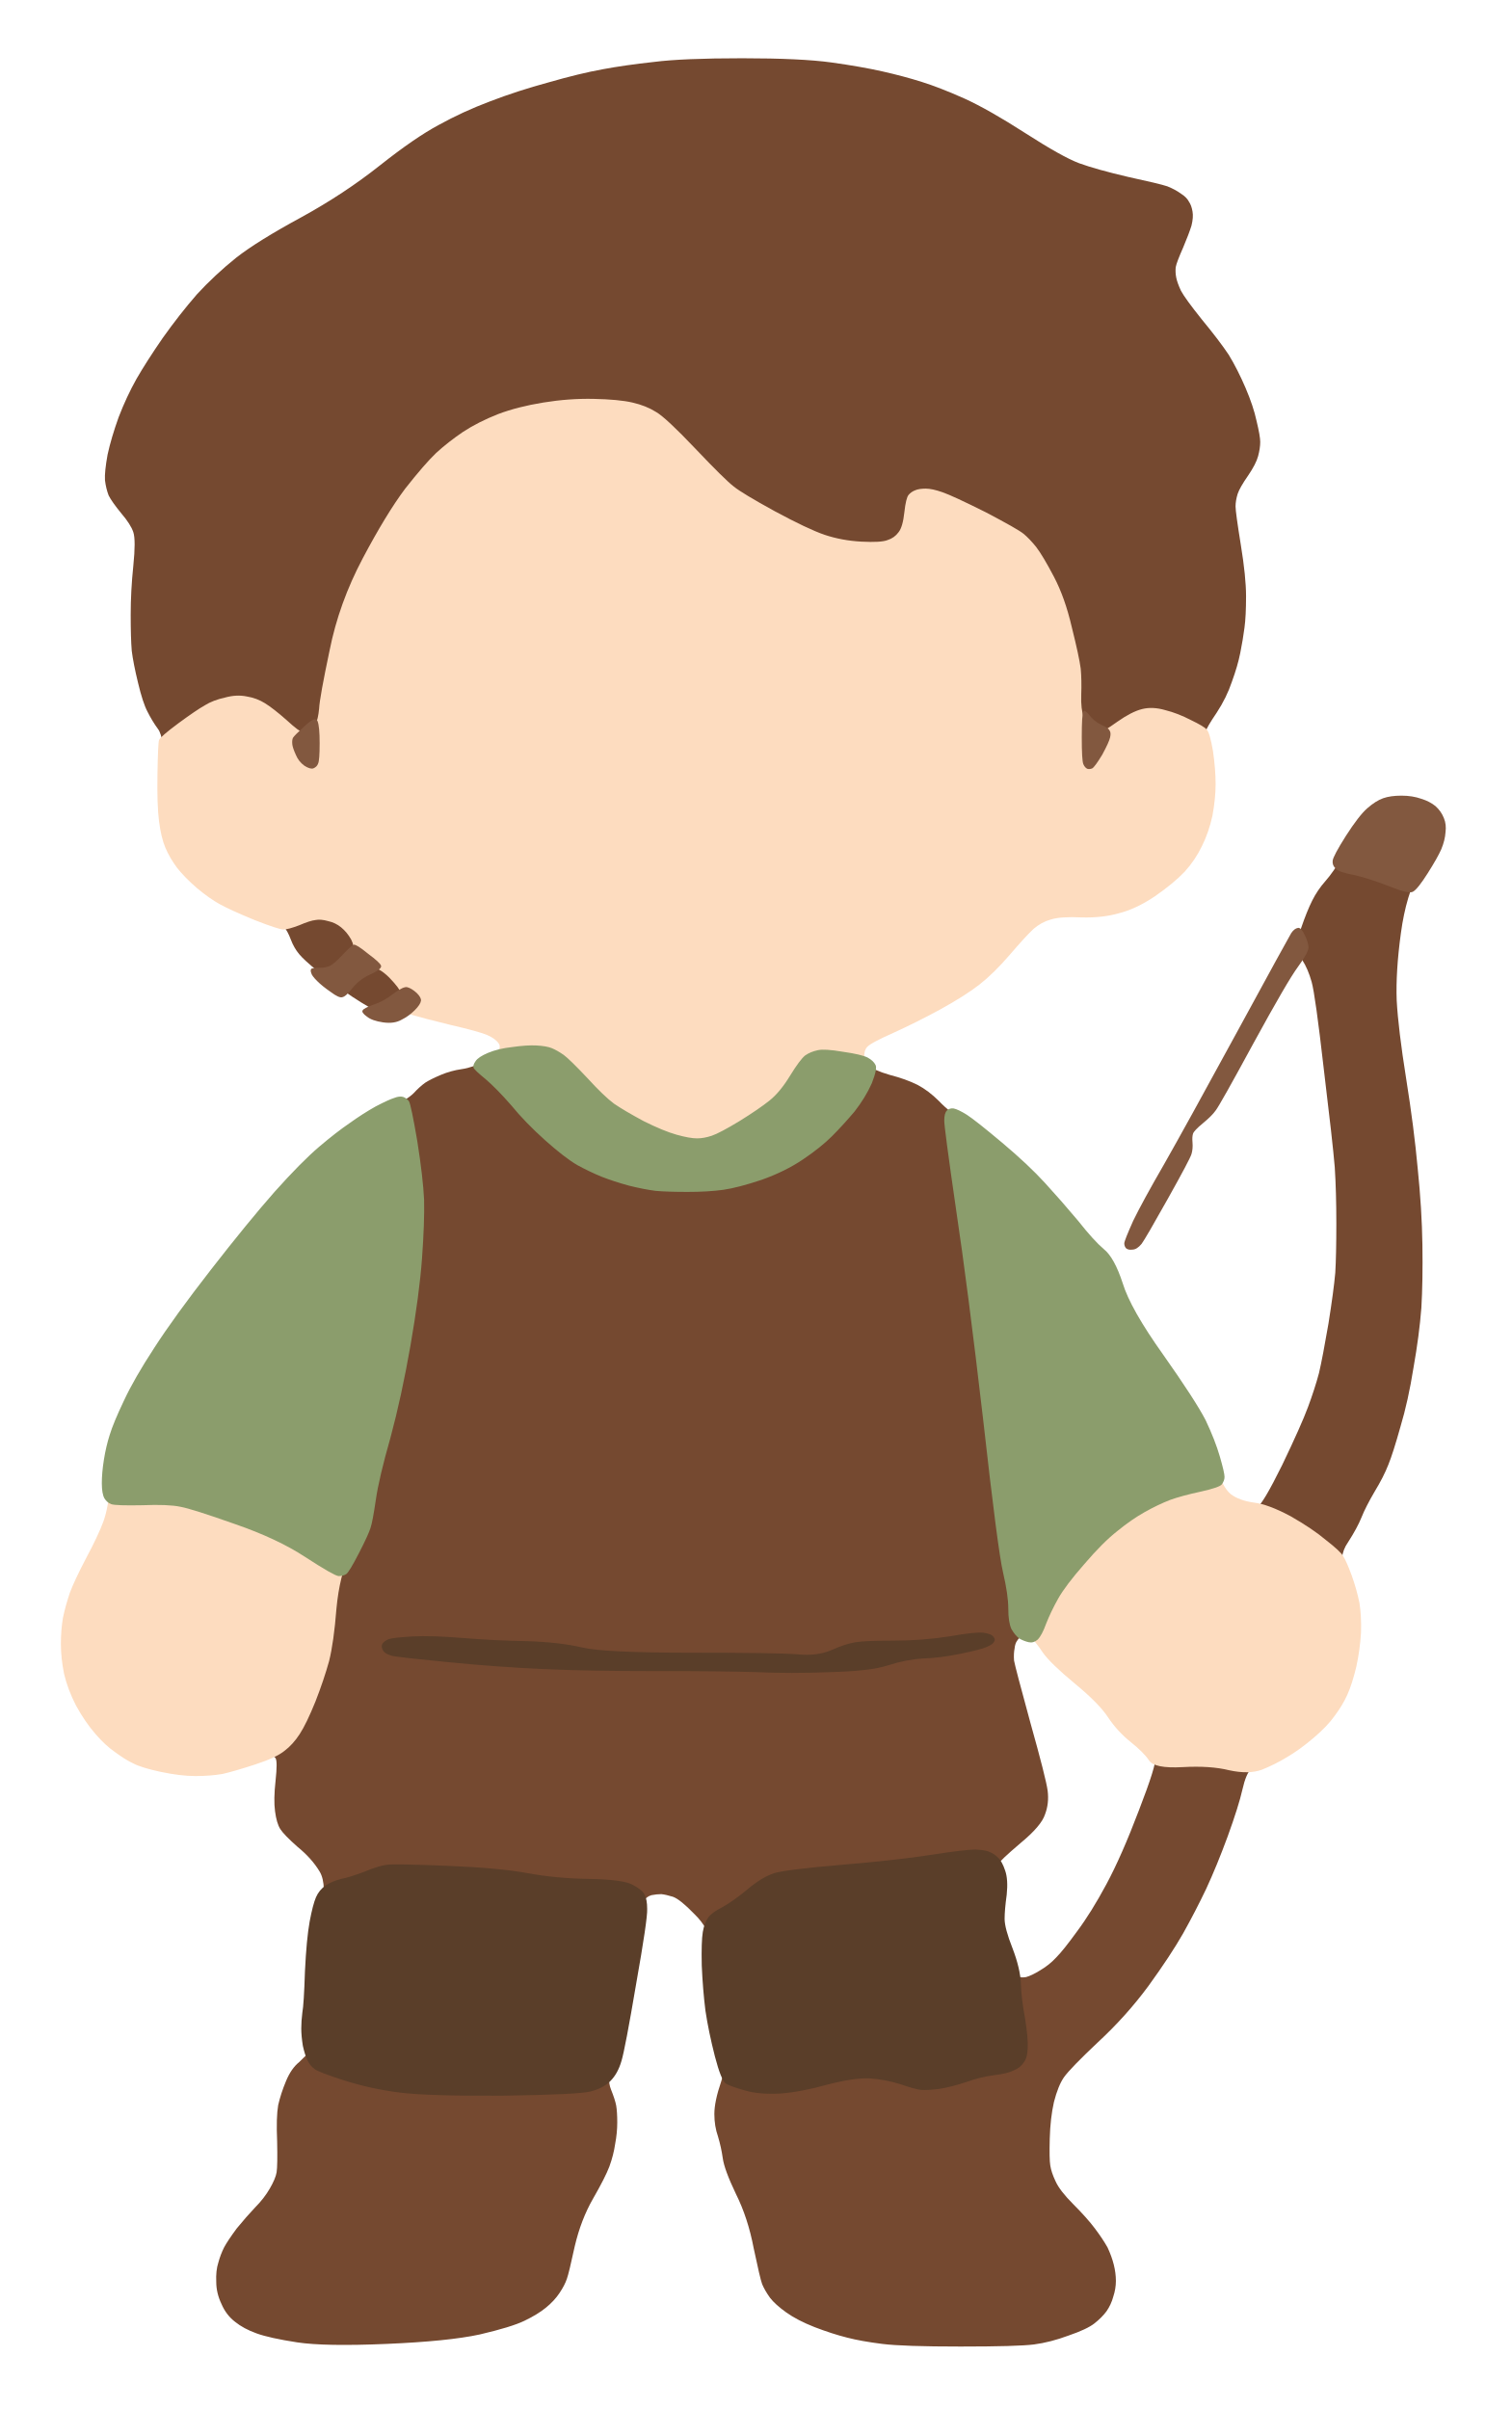
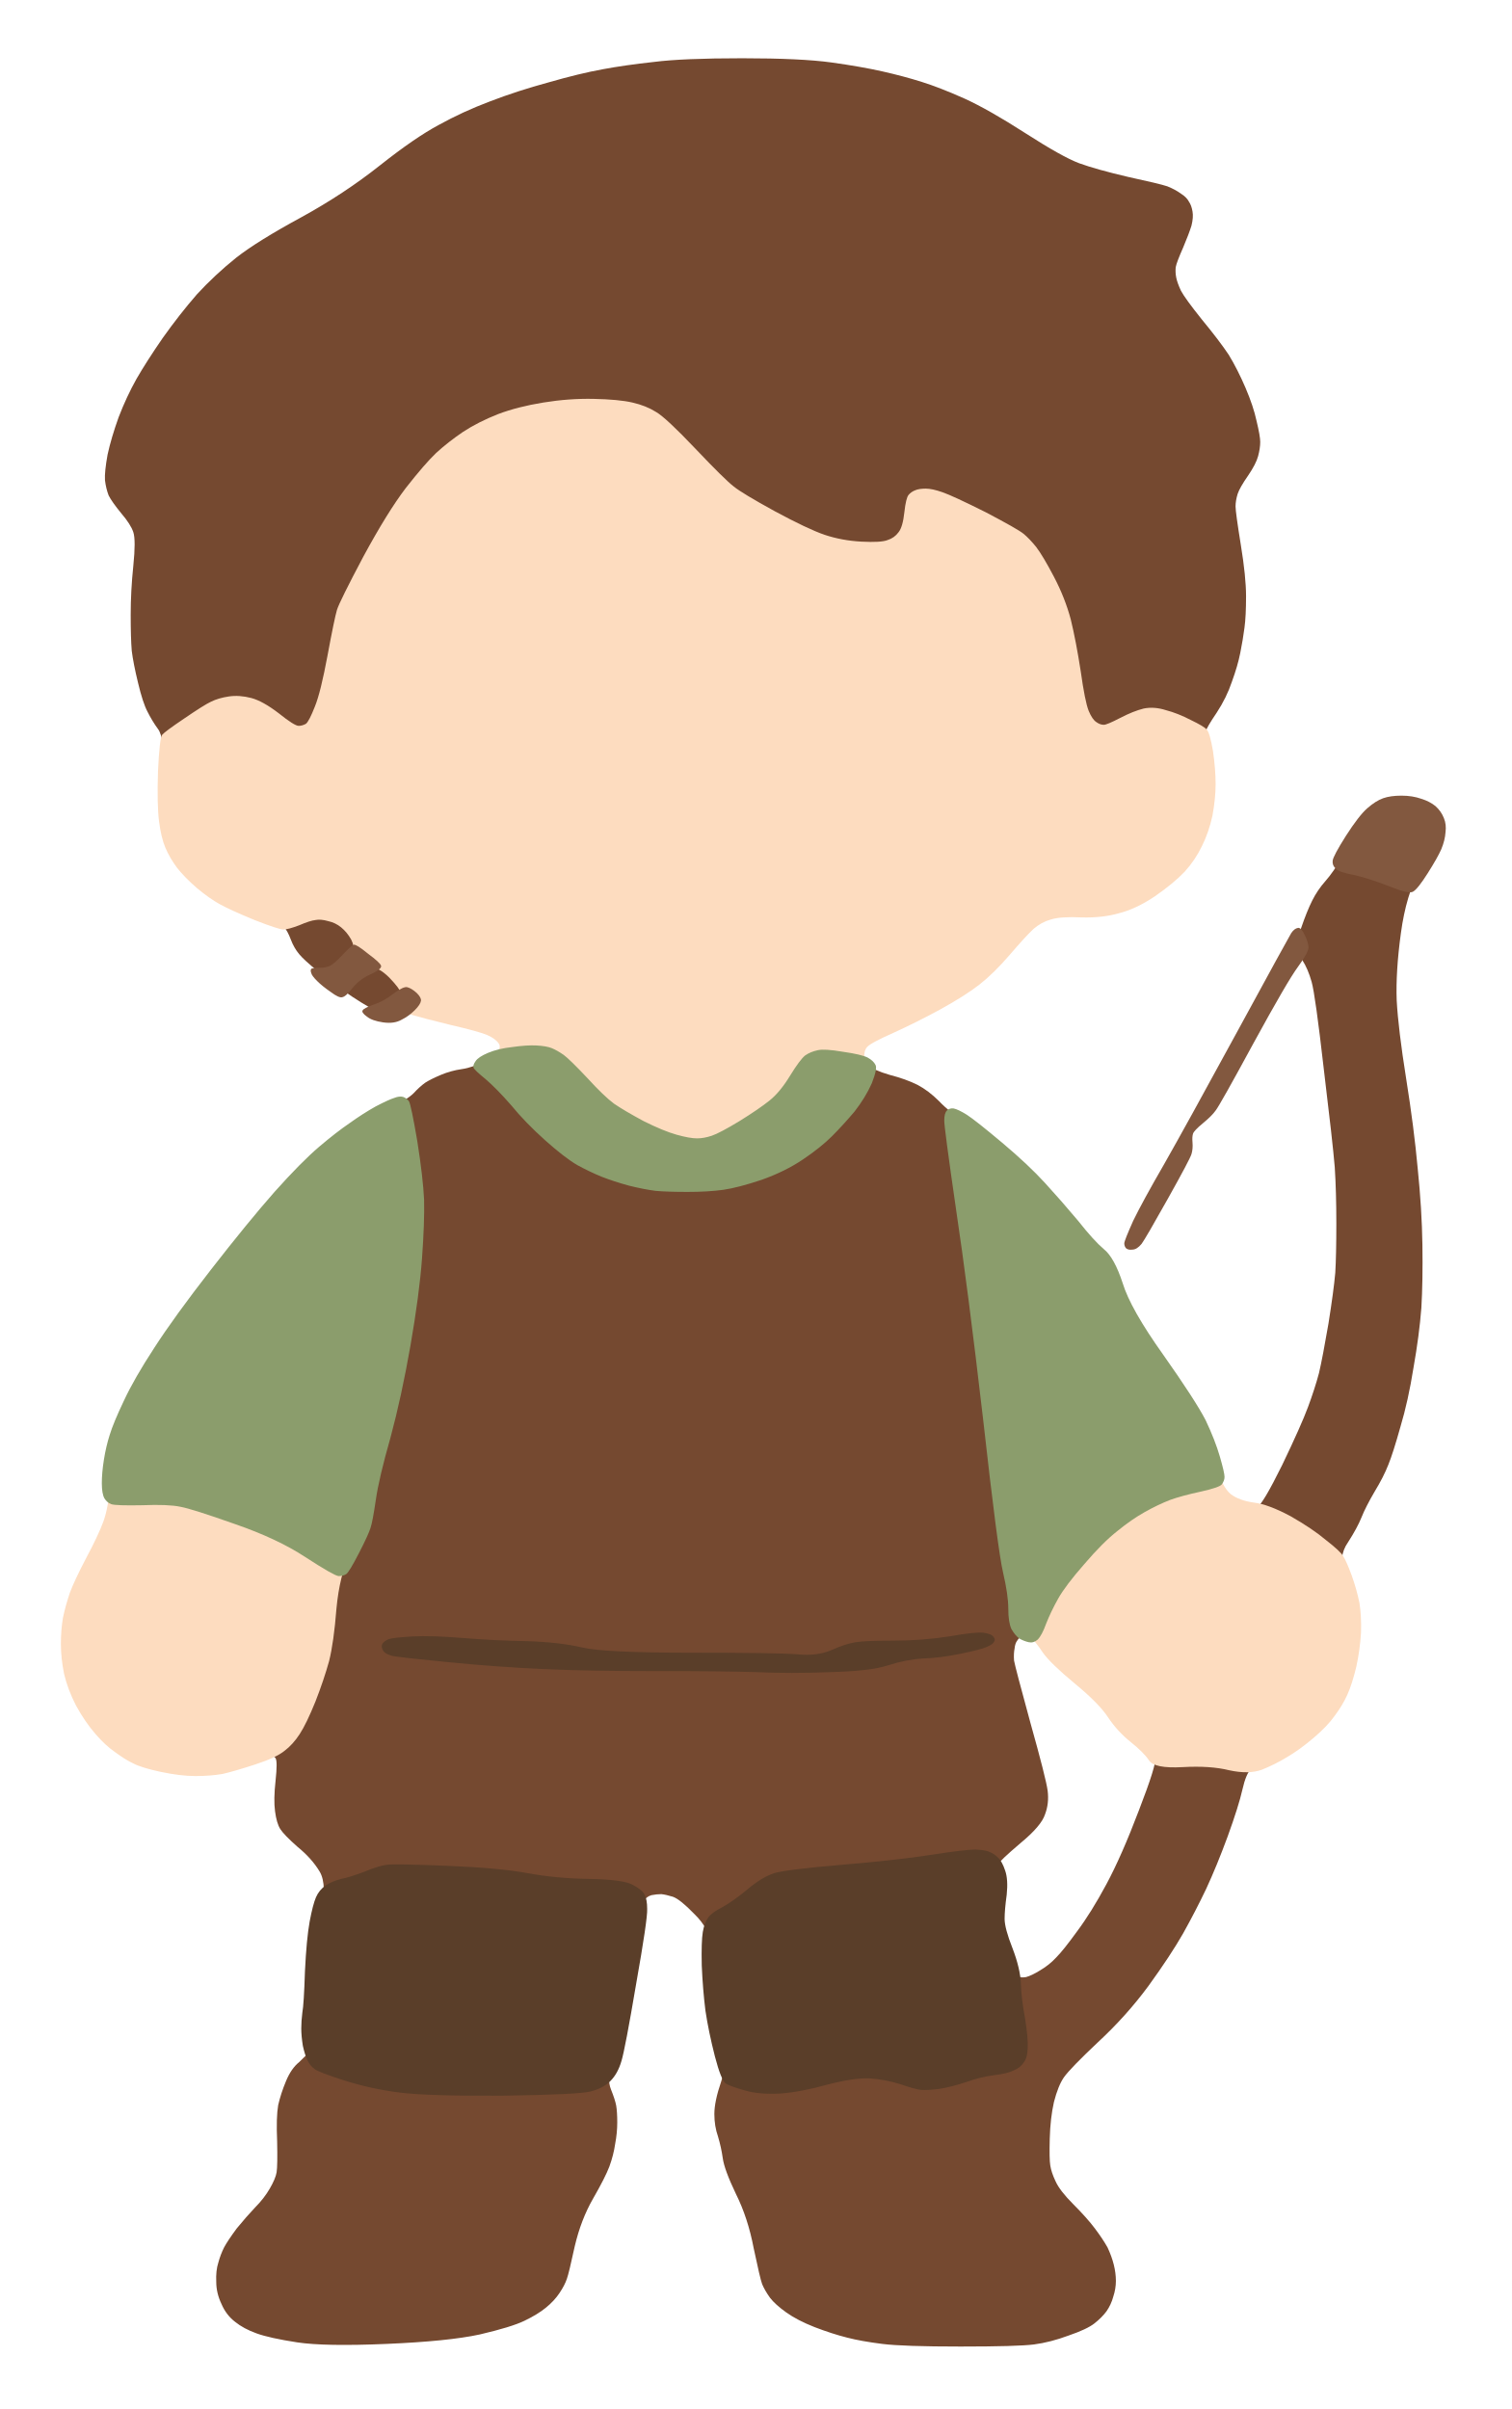
<svg xmlns="http://www.w3.org/2000/svg" viewBox="0 0 288 459" data-skin="#fddcbf">
  <path d="M175.6 15.6Q179.1 16.7 183.8 18.8Q188.4 20.9 195.4 25.4Q202.4 29.9 205.6 31.1Q208.9 32.3 214.9 33.7Q220.9 35 222.4 35.5Q223.9 36.1 225 36.9Q226.1 37.6 226.5 38.4Q227 39.1 227.2 40.3Q227.4 41.4 227 43Q226.5 44.6 225.4 47.2Q224.2 49.9 224 50.9Q223.9 51.9 224.1 52.9Q224.3 53.9 225 55.4Q225.8 56.9 229 60.9Q232.3 64.9 234.1 67.6Q235.8 70.4 237.3 73.9Q238.8 77.4 239.4 80.2Q240.1 83.1 240.1 84.2Q240.1 85.4 239.7 86.9Q239.3 88.4 237.8 90.6Q236.2 92.9 235.8 94.1Q235.4 95.4 235.4 96.5Q235.4 97.6 236.4 103.8Q237.4 109.9 237.4 113.6Q237.4 117.4 237.1 119.6Q236.8 121.9 236.3 124.4Q235.8 126.9 234.7 129.9Q233.7 132.9 231.8 135.8Q229.9 138.6 229.7 139.4Q229.4 140.1 229.8 145.9Q230.1 151.6 229.5 154.9Q228.8 158.1 227.5 160.8Q226.2 163.4 223.7 165.9Q221.1 168.5 218.9 170Q216.6 171.4 215.2 172Q213.9 172.6 212 173Q210.1 173.4 206.1 173.3Q202.1 173.1 199.9 173.8Q197.6 174.4 196.2 175.5Q194.9 176.6 192.3 179.9Q189.6 183.1 187.4 185.1Q185.1 187 181.5 189.3Q177.9 191.6 171.8 194.3Q165.6 197.1 164.8 197.9Q163.9 198.6 163.7 199.5Q163.4 200.4 163.8 201.1Q164.1 201.9 165.3 202.9Q166.4 203.9 169.5 204.8Q172.6 205.6 174.8 206.7Q176.9 207.8 178.9 209.8Q180.9 211.9 185.5 215.3Q190.1 218.7 194.5 222.9Q198.9 227.1 203.4 232.6Q207.9 238.1 209.1 239.1Q210.2 240.2 212.2 245.3Q214.2 250.4 220.9 260Q227.6 269.6 228.9 272.4Q230.1 275.1 231.5 280Q232.8 284.9 234.3 286.2Q235.9 287.5 237.1 287.7Q238.4 287.9 239.5 287.2Q240.6 286.6 244.3 279.1Q247.9 271.6 249.2 268.1Q250.5 264.6 251.3 261.6Q252 258.6 253.1 252.2Q254.1 245.9 254.4 242.5Q254.6 239.1 254.6 233.1Q254.6 227.1 254.3 222.4Q253.9 217.6 252.2 203.6Q250.6 189.6 249.9 187.1Q249.2 184.6 248.1 182.9Q246.9 181.1 246.9 180.5Q246.9 179.9 247.9 176.8Q249 173.6 250 171.6Q251 169.6 252.5 167.9Q254.1 166.1 255.8 163.1Q257.6 160.1 258.1 159.7Q258.6 159.3 259.9 159Q261.1 158.7 261.9 158.3Q262.6 157.9 263.2 157.1Q263.8 156.4 264.2 155.1Q264.6 153.9 265.6 153.5Q266.6 153.1 268.5 153.3Q270.4 153.5 271.5 154.1Q272.6 154.7 273.2 155.7Q273.8 156.6 273.8 157.9Q273.9 159.1 273.5 160.1Q273.2 161.1 270.5 165.8Q267.9 170.4 266.9 177.8Q265.9 185.1 266.1 190.6Q266.4 196.1 267.9 205.5Q269.4 214.9 270.1 222.6Q270.9 230.4 271 237.2Q271.1 244.1 270.8 249.2Q270.4 254.4 269.3 260.6Q268.3 266.9 266.8 271.9Q265.4 276.9 264.5 279.1Q263.6 281.4 261.9 284.2Q260.2 287.1 259.4 289.1Q258.6 291.1 256.8 293.9Q254.9 296.6 256.1 300.4Q257.2 304.1 257.6 306.2Q257.9 308.4 257.8 311.1Q257.6 313.9 257.2 316.1Q256.8 318.4 255.6 321.2Q254.4 324.1 252.7 326.5Q250.9 328.9 248.8 330.6Q246.6 332.3 243 334.2Q239.4 336.2 238.4 337Q237.4 337.9 236.7 341Q236 344.1 233.9 349.9Q231.8 355.6 229.8 359.9Q227.8 364.1 225.4 368.4Q223 372.6 218.8 378.4Q214.6 384.1 209.2 389.1Q203.9 394.1 202.7 395.8Q201.6 397.4 200.8 400.5Q200.1 403.6 200 407.5Q199.9 411.4 200.1 412.6Q200.3 413.9 201.1 415.6Q201.9 417.4 204.5 420Q207.1 422.6 208.6 424.6Q210.1 426.6 211 428.2Q211.8 429.9 212.2 431.5Q212.6 433.1 212.6 434.6Q212.6 436.1 212.1 437.6Q211.7 439.1 210.8 440.4Q209.9 441.6 208.5 442.7Q207.1 443.8 203.6 445Q200.1 446.3 197 446.7Q193.9 447.1 183 447.1Q172.1 447.1 168.1 446.6Q164.1 446.1 161.4 445.4Q158.6 444.7 155.2 443.4Q151.9 442.1 149.8 440.6Q147.7 439.1 146.7 437.8Q145.7 436.4 145.2 435.2Q144.8 434.1 143.6 428.4Q142.5 422.6 140.2 418Q138 413.4 137.7 411.2Q137.4 409.1 136.8 407.1Q136.1 405.1 136.1 402.8Q136.1 400.4 137.4 396.6Q138.6 392.9 137.8 390.5Q137 388.1 136.4 385.2Q135.9 382.4 135.7 380.1Q135.6 377.9 135.9 376Q136.1 374.1 135.6 370.8Q135.1 367.4 132.3 364.7Q129.6 361.9 128.2 361.4Q126.9 361 126 360.9Q125.1 360.9 124.1 361.1Q123.1 361.4 122.6 362.3Q122 363.1 119.7 376.8Q117.3 390.4 116.5 393.2Q115.6 396.1 116.4 398.1Q117.2 400.1 117.4 401.2Q117.6 402.4 117.6 404.4Q117.6 406.4 117.2 408.5Q116.9 410.6 116.1 412.8Q115.3 414.9 113 418.9Q110.7 422.9 109.5 428Q108.4 433.1 108 434.2Q107.6 435.4 106.6 436.9Q105.6 438.4 104 439.7Q102.4 441 99.9 442.2Q97.4 443.4 91.4 444.8Q85.4 446.1 73.6 446.6Q61.9 447.1 56.6 446.3Q51.4 445.5 48.9 444.6Q46.4 443.7 44.8 442.4Q43.1 441.1 42.2 439Q41.2 436.9 41.2 434.8Q41.1 432.6 41.6 431.1Q42 429.6 42.7 428.2Q43.4 426.9 45.1 424.6Q46.9 422.4 48.6 420.6Q50.3 418.9 51.4 417Q52.5 415.1 52.7 413.9Q52.9 412.6 52.8 408Q52.6 403.4 53 401.1Q53.5 398.9 54.5 396.5Q55.5 394.1 57 392.9Q58.4 391.6 58.8 391Q59.1 390.4 59.5 380.7Q59.9 371.1 61.1 365.1Q62.4 359.1 60.9 356.6Q59.4 354.1 56.7 351.9Q54.1 349.6 53.4 348.5Q52.7 347.4 52.4 345.1Q52.1 342.9 52.5 339.3Q52.9 335.6 52.5 335Q52.1 334.4 50.9 334.3Q49.6 334.2 47.1 335.1Q44.6 336 42.4 336.5Q40.1 336.9 37.2 336.9Q34.4 336.9 30.6 336Q26.9 335.2 24.8 334Q22.6 332.7 21.4 331.7Q20.1 330.6 18.4 328.4Q16.7 326.1 15.5 323.6Q14.3 321.1 13.7 318.2Q13.1 315.4 13.3 312.2Q13.4 309.1 14.1 306.5Q14.7 303.9 17.4 298.6Q20.1 293.4 20.9 290.6Q21.7 287.9 21.3 286Q20.9 284.1 21 281.6Q21.2 279.1 21.7 276.6Q22.3 274.1 23.3 271.4Q24.3 268.6 27.3 263.1Q30.4 257.6 34.7 251.6Q39 245.6 47.7 235Q56.4 224.4 59.9 221.3Q63.4 218.2 66.6 215.8Q69.9 213.5 73.8 211.5Q77.6 209.5 78.8 208.3Q79.9 207.1 81 206.3Q82.1 205.6 84 204.8Q85.9 204 88 203.7Q90.1 203.4 92.9 202Q95.6 200.6 96.2 199.8Q96.7 198.9 96.3 198Q95.9 197.1 94.9 196.5Q93.9 195.9 89.1 194.6Q84.4 193.2 81.6 192.8Q78.9 192.3 76.4 192.9Q73.9 193.4 72.4 192.9Q70.9 192.4 67.1 189.9Q63.4 187.4 60.6 185.1Q57.9 182.9 57 181.8Q56 180.6 55.4 179Q54.8 177.4 54.1 176.6Q53.4 175.9 47.1 173Q40.9 170.1 39 168.6Q37.1 167.1 35.6 165.3Q34.1 163.4 33.2 161.4Q32.3 159.4 31.9 157.5Q31.6 155.6 31.5 148Q31.3 140.4 30.1 138.9Q29 137.4 28.1 135.6Q27.2 133.9 26.3 130.1Q25.4 126.4 25.1 124Q24.9 121.6 24.9 117.1Q24.9 112.6 25.4 107.8Q25.9 102.9 25.4 101.4Q24.9 99.9 23.1 97.8Q21.3 95.6 20.7 94.4Q20.2 93.1 20 91.5Q19.9 89.9 20.5 86.6Q21.2 83.4 22.6 79.5Q24.1 75.6 26 72.2Q27.9 68.9 31 64.4Q34.2 59.9 37.5 56.1Q40.9 52.4 45 49.1Q49.1 45.9 57.4 41.4Q65.6 36.9 72.4 31.5Q79.1 26.2 83.6 23.8Q88.1 21.3 93.4 19.3Q98.6 17.3 104.5 15.7Q110.4 14 114.8 13.2Q119.1 12.4 124.6 11.8Q130.1 11.1 141.4 11.1Q152.6 11.1 158.4 11.9Q164.1 12.7 168.1 13.6Q172.1 14.5 175.6 15.6ZM194.6 311.8Q194.1 312.1 193.8 312.6Q193.4 313.1 193.3 314.1Q193.1 315.1 193.2 316.4Q193.4 317.6 196.3 328.2Q199.3 338.9 199.6 341.2Q199.9 343.6 199.1 345.7Q198.4 347.9 194.4 351.2Q190.4 354.6 190.2 355.2Q190.1 355.9 190.3 357.6Q190.6 359.4 189.9 362Q189.1 364.6 189.4 367.2Q189.8 369.9 190.7 371.2Q191.7 372.6 192.4 374.4Q193.2 376.2 193.8 376.5Q194.4 376.9 195.5 376.7Q196.6 376.4 198.2 375.4Q199.9 374.4 201.2 373Q202.6 371.6 205.2 368Q207.9 364.4 210.8 359Q213.7 353.6 217 344.9Q220.4 336.1 220.1 334.9Q219.9 333.6 217.3 331.6Q214.7 329.6 212.2 326.1Q209.6 322.6 203.9 317.8Q198.1 312.9 196.6 312.3Q195.1 311.6 194.6 311.8Z" fill="#754930" />
-   <path d="M63.2 360.5Q64.1 359.9 66 359.5Q67.9 359.2 69.6 358.3Q71.4 357.4 72.6 357.2Q73.9 356.9 85.2 357.2Q96.6 357.6 101.4 358.6Q106.1 359.6 112 359.6Q117.9 359.6 119.1 360.1Q120.4 360.6 120.9 361.1Q121.3 361.6 121.6 362.7Q121.9 363.9 119.6 377.1Q117.3 390.4 116.8 392.4Q116.2 394.4 115 395.5Q113.9 396.6 112.6 397Q111.4 397.4 95.8 397.5Q80.1 397.6 75.1 397Q70.1 396.3 65.7 394.8Q61.4 393.4 60.8 392.9Q60.3 392.4 59.9 391.4Q59.4 390.4 59.3 387.6Q59.1 384.9 59.4 383.2Q59.6 381.6 59.6 377.6Q59.6 373.6 59.9 371.2Q60.2 368.9 61.2 365Q62.2 361.1 63.2 360.5ZM190 357.2Q190.6 359.1 189.9 361.8Q189.1 364.4 189.4 366.9Q189.6 369.4 190.7 371Q191.7 372.6 192.1 373.8Q192.6 374.9 192.6 377.2Q192.6 379.6 193.5 384.9Q194.4 390.1 194.2 391Q194 391.9 193.6 392.4Q193.1 392.9 191.9 393.2Q190.6 393.6 188.6 393.8Q186.6 394 184 395Q181.4 396 179.8 396.3Q178.1 396.6 176.6 396.6Q175.1 396.6 172.5 395.7Q169.9 394.7 168 394.4Q166.1 394.1 164.1 394.1Q162.1 394.2 157.9 395.5Q153.6 396.8 150 397.2Q146.4 397.6 144.8 397.4Q143.1 397.2 141.6 396.7Q140.1 396.2 139.6 395.8Q139.1 395.4 138.9 394.9Q138.6 394.4 138.6 393.2Q138.6 392.1 137.5 389.1Q136.5 386.1 136 383.1Q135.6 380.1 135.9 377.1Q136.1 374.1 135.7 371.5Q135.4 368.9 135.6 367.9Q135.8 366.9 136.2 366.3Q136.6 365.8 138.9 364.6Q141.1 363.4 143.4 361.3Q145.6 359.2 147.4 358.5Q149.1 357.9 160.9 356.9Q172.6 355.9 178.8 354.9Q184.9 353.9 186.1 353.9Q187.4 354 188.4 354.7Q189.4 355.4 190 357.2ZM183 213.9Q183.6 213.9 184.8 214.6Q185.9 215.3 189.1 218Q192.4 220.6 195.6 223.9Q198.9 227.1 203.4 232.6Q207.9 238.1 209.1 239.2Q210.4 240.4 212.3 245.4Q214.2 250.4 220.9 260Q227.6 269.6 228.8 272.2Q230 274.9 231.5 279.1Q232.9 283.4 234.5 284.7Q236.1 285.9 238.9 286.3Q241.6 286.6 245.9 288.9Q250.1 291.3 252.7 293.5Q255.4 295.6 255.9 296.5Q256.5 297.4 257.5 300.1Q258.5 302.9 259 305.4Q259.4 307.9 259.3 311.1Q259.1 314.4 258.4 317.6Q257.6 320.9 256.7 322.9Q255.8 324.9 254.3 326.9Q252.9 328.9 250.3 331.1Q247.6 333.4 245.2 334.8Q242.9 336.2 240.4 337.2Q237.9 338.1 234.2 337.3Q230.6 336.4 225.3 336.7Q219.9 337 218.9 335.4Q217.9 333.9 215.4 331.9Q212.9 329.9 211.1 327.2Q209.4 324.6 204.8 320.8Q200.1 316.9 198.7 314.9Q197.4 312.9 195.7 311.2Q194 309.6 193.8 308.7Q193.6 307.9 193.6 305.5Q193.6 303.1 192.6 299Q191.6 294.9 188.8 269.9Q185.9 244.9 183.7 230.4Q181.6 215.9 181.7 215.1Q181.8 214.3 182.1 214.1Q182.3 213.8 183 213.9ZM76.2 211.5Q76.8 212.1 77.6 215.2Q78.3 218.4 78.7 221.6Q79.1 224.9 79.3 228.6Q79.4 232.4 78.7 240.4Q78.1 248.4 76.6 257Q75 265.6 72.9 273.4Q70.7 281.1 70.1 285.2Q69.5 289.4 69.1 290.6Q68.7 291.9 66.7 296Q64.7 300.1 64.1 306.5Q63.6 312.9 62.7 316.5Q61.7 320.1 60.1 324.2Q58.4 328.4 57.1 330.4Q55.8 332.4 54.2 333.6Q52.6 334.9 48.6 336.2Q44.6 337.5 42.4 338Q40.1 338.4 37.2 338.4Q34.4 338.4 30.6 337.6Q26.9 336.8 25.4 336Q23.9 335.3 22 333.9Q20.1 332.6 18.2 330.4Q16.2 328.1 14.5 325Q12.9 321.9 12.2 318.9Q11.6 315.9 11.6 313.2Q11.6 310.6 12 308.2Q12.5 305.9 13.3 303.5Q14.2 301.1 16.4 296.9Q18.7 292.6 19.7 289.9Q20.7 287.1 20.9 283.1Q21.2 279.1 22.2 275.2Q23.2 271.4 24.4 268.5Q25.7 265.6 28.6 260.8Q31.5 255.9 35.4 250.6Q39.2 245.4 45.2 237.9Q51.2 230.4 54.5 226.6Q57.9 222.9 61.4 219.9Q64.9 217 69 214.3Q73.1 211.6 74.4 211.2Q75.6 210.9 76.2 211.5ZM269 153.5Q271.4 153.9 272.1 154.4Q272.8 154.9 273.3 155.9Q273.9 156.9 273.9 158Q273.9 159.1 273.5 160.1Q273.2 161.1 271.3 164.2Q269.4 167.4 268.4 167.7Q267.4 168.1 262 166.3Q256.6 164.4 256.4 163.6Q256.1 162.9 256.9 161.5Q257.6 160.1 258.2 159.6Q258.9 159.2 260.6 158.6Q262.4 158.1 263.1 157.2Q263.8 156.4 264.2 155.1Q264.6 153.9 265.6 153.5Q266.6 153.1 269 153.5ZM103.5 76.7Q108.4 75.9 113.1 76Q117.9 76.1 120.5 76.7Q123.1 77.3 125 78.5Q126.9 79.6 132.5 85.5Q138.1 91.4 139.8 92.7Q141.4 94 147.6 97.4Q153.9 100.8 157.1 101.9Q160.4 103 164.1 103.2Q167.9 103.4 169.1 102.9Q170.4 102.5 171.2 101.4Q172 100.4 172.3 97.6Q172.6 94.9 173.1 94.3Q173.6 93.7 174.4 93.4Q175.1 93.1 176.4 93.1Q177.6 93.1 179.6 93.8Q181.6 94.5 187.8 97.6Q193.9 100.8 195 101.7Q196.1 102.6 197.4 104.2Q198.7 105.9 200.8 109.9Q202.9 113.9 204.2 119.5Q205.6 125.1 205.9 127.4Q206.1 129.6 206 132.4Q205.9 135.1 206.5 136.8Q207.1 138.4 208.1 138.9Q209.1 139.5 209.6 139.5Q210.1 139.5 212.9 137.5Q215.6 135.6 217.6 135.1Q219.6 134.6 222 135.3Q224.4 135.9 226.9 137.2Q229.4 138.4 229.9 139Q230.5 139.6 231.1 143.1Q231.6 146.6 231.6 149.4Q231.6 152.1 231 155.4Q230.3 158.6 229 161.2Q227.7 163.9 225.7 166.1Q223.6 168.3 220 170.8Q216.4 173.2 213.2 174Q210.1 174.9 206.1 174.8Q202.1 174.6 200.2 175.2Q198.4 175.7 196.9 177Q195.4 178.4 192.4 181.9Q189.4 185.4 186.6 187.6Q183.9 189.7 179.2 192.3Q174.6 194.8 170.2 196.8Q165.9 198.7 165.2 199.5Q164.4 200.4 164.8 202.3Q165.1 204.1 164.1 206.6Q163.1 209.1 159.5 213.1Q155.9 217.1 152.2 219.6Q148.6 222.1 145.9 223.1Q143.1 224.2 139 224.9Q134.9 225.6 130.9 225.6Q126.9 225.6 121.9 224.6Q116.9 223.6 112.5 221.4Q108.1 219.2 104.7 216.2Q101.4 213.1 97.5 208.6Q93.7 204.1 93.6 203.2Q93.4 202.4 94.5 201Q95.6 199.6 95 198.8Q94.4 197.9 92.8 197.2Q91.1 196.5 85.9 195.3Q80.6 194 78.2 193.3Q75.9 192.5 75.7 192.2Q75.6 191.9 76 190.9Q76.4 189.9 76.3 189.1Q76.2 188.4 74.2 186.3Q72.1 184.2 70.5 184.3Q68.9 184.5 66.9 185.4Q64.9 186.3 66 184.6Q67.1 182.9 67.4 181.6Q67.6 180.4 66.9 179Q66.1 177.6 65 176.7Q63.9 175.8 62.5 175.5Q61.1 175.1 60.1 175.3Q59.1 175.4 57 176.3Q54.9 177.1 54 177.1Q53.1 177.1 48.5 175.3Q43.9 173.4 41.9 172.3Q39.9 171.2 37.5 169.2Q35.1 167.1 33.7 165.3Q32.3 163.4 31.5 161.5Q30.7 159.6 30.3 156.5Q29.9 153.4 30 147.5Q30.1 141.6 30.3 141Q30.5 140.4 34 137.8Q37.4 135.3 39 134.4Q40.6 133.4 42.9 132.9Q45.1 132.3 47 132.7Q48.9 133 50.5 134Q52.1 135 54.6 137.2Q57.1 139.5 57.7 139.5Q58.4 139.6 59 139.3Q59.6 138.9 60.1 138Q60.6 137.1 60.8 135Q60.9 132.9 62.8 123.9Q64.6 114.9 69.1 106.4Q73.6 97.9 77.2 93.1Q80.9 88.4 83.1 86.3Q85.4 84.2 88.2 82.3Q91.1 80.4 94.9 78.9Q98.6 77.5 103.5 76.7Z" fill="#fddcbf" />
+   <path d="M63.2 360.5Q64.1 359.9 66 359.5Q67.9 359.2 69.6 358.3Q71.4 357.4 72.6 357.2Q73.9 356.9 85.2 357.2Q96.6 357.6 101.4 358.6Q106.1 359.6 112 359.6Q117.9 359.6 119.1 360.1Q120.4 360.6 120.9 361.1Q121.3 361.6 121.6 362.7Q121.9 363.9 119.6 377.1Q117.3 390.4 116.8 392.4Q116.2 394.4 115 395.5Q113.9 396.6 112.6 397Q111.4 397.4 95.8 397.5Q80.1 397.6 75.1 397Q70.1 396.3 65.7 394.8Q61.4 393.4 60.8 392.9Q60.3 392.4 59.9 391.4Q59.4 390.4 59.3 387.6Q59.1 384.9 59.4 383.2Q59.6 381.6 59.6 377.6Q59.6 373.6 59.9 371.2Q60.2 368.9 61.2 365Q62.2 361.1 63.2 360.5ZM190 357.2Q190.6 359.1 189.9 361.8Q189.1 364.4 189.4 366.9Q189.6 369.4 190.7 371Q191.7 372.6 192.1 373.8Q192.6 374.9 192.6 377.2Q192.6 379.6 193.5 384.9Q194.4 390.1 194.2 391Q194 391.9 193.6 392.4Q193.1 392.9 191.9 393.2Q190.6 393.6 188.6 393.8Q186.6 394 184 395Q181.4 396 179.8 396.3Q178.1 396.6 176.6 396.6Q175.1 396.6 172.5 395.7Q169.9 394.7 168 394.4Q166.1 394.1 164.1 394.1Q162.1 394.2 157.9 395.5Q153.6 396.8 150 397.2Q146.4 397.6 144.8 397.4Q143.1 397.2 141.6 396.7Q140.1 396.2 139.6 395.8Q139.1 395.4 138.9 394.9Q138.6 394.4 138.6 393.2Q138.6 392.1 137.5 389.1Q136.5 386.1 136 383.1Q135.6 380.1 135.9 377.1Q136.1 374.1 135.7 371.5Q135.4 368.9 135.6 367.9Q135.8 366.9 136.2 366.3Q136.6 365.8 138.9 364.6Q141.1 363.4 143.4 361.3Q145.6 359.2 147.4 358.5Q149.1 357.9 160.9 356.9Q172.6 355.9 178.8 354.9Q184.9 353.9 186.1 353.9Q187.4 354 188.4 354.7Q189.4 355.4 190 357.2ZM183 213.9Q183.6 213.9 184.8 214.6Q185.9 215.3 189.1 218Q192.4 220.6 195.6 223.9Q198.9 227.1 203.4 232.6Q207.9 238.1 209.1 239.2Q210.4 240.4 212.3 245.4Q214.2 250.4 220.9 260Q227.6 269.6 228.8 272.2Q230 274.9 231.5 279.1Q232.9 283.4 234.5 284.7Q236.1 285.9 238.9 286.3Q241.6 286.6 245.9 288.9Q250.1 291.3 252.7 293.5Q255.4 295.6 255.9 296.5Q256.5 297.4 257.5 300.1Q258.5 302.9 259 305.4Q259.4 307.9 259.3 311.1Q259.1 314.4 258.4 317.6Q257.6 320.9 256.7 322.9Q255.8 324.9 254.3 326.9Q252.9 328.9 250.3 331.1Q247.6 333.4 245.2 334.8Q242.9 336.2 240.4 337.2Q237.9 338.1 234.2 337.3Q230.6 336.4 225.3 336.7Q219.9 337 218.9 335.4Q217.9 333.9 215.4 331.9Q212.9 329.9 211.1 327.2Q209.4 324.6 204.8 320.8Q200.1 316.9 198.7 314.9Q197.4 312.9 195.7 311.2Q194 309.6 193.8 308.7Q193.6 307.9 193.6 305.5Q193.6 303.1 192.6 299Q191.6 294.9 188.8 269.9Q185.9 244.9 183.7 230.4Q181.6 215.9 181.7 215.1Q181.8 214.3 182.1 214.1Q182.3 213.8 183 213.9ZM76.2 211.5Q76.8 212.1 77.6 215.2Q78.3 218.4 78.7 221.6Q79.1 224.9 79.3 228.6Q79.4 232.4 78.7 240.4Q78.1 248.4 76.6 257Q75 265.6 72.9 273.4Q70.7 281.1 70.1 285.2Q69.5 289.4 69.1 290.6Q68.7 291.9 66.7 296Q64.7 300.1 64.1 306.5Q63.6 312.9 62.7 316.5Q61.7 320.1 60.1 324.2Q58.4 328.4 57.1 330.4Q55.8 332.4 54.2 333.6Q52.6 334.9 48.6 336.2Q44.6 337.5 42.4 338Q40.1 338.4 37.2 338.4Q34.4 338.4 30.6 337.6Q26.9 336.8 25.4 336Q23.9 335.3 22 333.9Q20.1 332.6 18.2 330.4Q16.2 328.1 14.5 325Q12.9 321.9 12.2 318.9Q11.6 315.9 11.6 313.2Q11.6 310.6 12 308.2Q12.5 305.9 13.3 303.5Q14.2 301.1 16.4 296.9Q18.7 292.6 19.7 289.9Q20.7 287.1 20.9 283.1Q21.2 279.1 22.2 275.2Q23.2 271.4 24.4 268.5Q25.7 265.6 28.6 260.8Q31.5 255.9 35.4 250.6Q39.2 245.4 45.2 237.9Q51.2 230.4 54.5 226.6Q57.9 222.9 61.4 219.9Q64.9 217 69 214.3Q73.1 211.6 74.4 211.2Q75.6 210.9 76.2 211.5ZM269 153.5Q271.4 153.9 272.1 154.4Q272.8 154.9 273.3 155.9Q273.9 156.9 273.9 158Q273.9 159.1 273.5 160.1Q273.2 161.1 271.3 164.2Q269.4 167.4 268.4 167.7Q267.4 168.1 262 166.3Q256.6 164.4 256.4 163.6Q256.1 162.9 256.9 161.5Q257.6 160.1 258.2 159.6Q258.9 159.2 260.6 158.6Q262.4 158.1 263.1 157.2Q263.8 156.4 264.2 155.1Q264.6 153.9 265.6 153.5Q266.6 153.1 269 153.5ZM103.5 76.7Q108.4 75.9 113.1 76Q117.9 76.1 120.5 76.7Q123.1 77.3 125 78.5Q126.9 79.6 132.5 85.5Q138.1 91.4 139.8 92.7Q141.4 94 147.6 97.4Q153.9 100.8 157.1 101.9Q160.4 103 164.1 103.2Q167.9 103.4 169.1 102.9Q170.4 102.5 171.2 101.4Q172 100.4 172.3 97.6Q172.6 94.9 173.1 94.3Q173.6 93.7 174.4 93.4Q175.1 93.1 176.4 93.1Q177.6 93.1 179.6 93.8Q181.6 94.5 187.8 97.6Q193.9 100.8 195 101.7Q196.1 102.6 197.4 104.2Q198.7 105.9 200.8 109.9Q202.9 113.9 204 118Q205 122.1 205.9 127.9Q206.7 133.6 207.4 135.4Q208.1 137.1 208.9 137.6Q209.6 138.1 210.3 138.1Q210.9 138.1 213.4 136.8Q215.9 135.5 217.9 135Q219.9 134.6 222.1 135.3Q224.4 135.9 226.9 137.2Q229.4 138.4 229.9 139Q230.5 139.6 231.1 143.1Q231.6 146.6 231.6 149.4Q231.6 152.1 231 155.4Q230.3 158.6 229 161.2Q227.7 163.9 225.7 166.1Q223.6 168.3 220 170.8Q216.4 173.2 213.2 174Q210.1 174.9 206.1 174.8Q202.1 174.6 200.2 175.2Q198.4 175.7 196.9 177Q195.4 178.4 192.4 181.9Q189.4 185.4 186.6 187.6Q183.9 189.7 179.2 192.3Q174.6 194.8 170.2 196.8Q165.9 198.7 165.2 199.5Q164.4 200.4 164.8 202.3Q165.1 204.1 164.1 206.6Q163.1 209.1 159.5 213.1Q155.9 217.1 152.2 219.6Q148.6 222.1 145.9 223.1Q143.1 224.2 139 224.9Q134.9 225.6 130.9 225.6Q126.9 225.6 121.9 224.6Q116.9 223.6 112.5 221.4Q108.1 219.2 104.7 216.2Q101.4 213.1 97.5 208.6Q93.7 204.1 93.6 203.2Q93.4 202.4 94.5 201Q95.6 199.6 95 198.8Q94.4 197.9 92.8 197.2Q91.1 196.5 85.9 195.3Q80.6 194 78.2 193.3Q75.9 192.5 75.7 192.2Q75.6 191.9 76 190.9Q76.4 189.9 76.3 189.1Q76.2 188.4 74.2 186.3Q72.1 184.2 70.5 184.3Q68.9 184.5 66.9 185.4Q64.9 186.3 66 184.6Q67.1 182.9 67.4 181.6Q67.6 180.4 66.9 179Q66.1 177.6 65 176.7Q63.9 175.8 62.5 175.5Q61.1 175.1 60.1 175.3Q59.1 175.4 57 176.3Q54.9 177.1 54 177.1Q53.1 177.1 48.5 175.3Q43.9 173.4 41.9 172.3Q39.9 171.2 37.5 169.2Q35.1 167.1 33.7 165.3Q32.3 163.4 31.5 161.5Q30.7 159.6 30.3 156.5Q29.9 153.4 30.1 147Q30.4 140.6 30.9 140Q31.4 139.4 35.1 136.9Q38.9 134.3 40.2 133.7Q41.6 133 43.6 132.7Q45.6 132.4 47.9 133Q50.1 133.6 53.1 135.9Q56.1 138.3 56.9 138.3Q57.6 138.3 58.3 137.9Q58.9 137.4 60 134.6Q61.1 131.9 62.4 124.9Q63.7 117.9 64.2 116.2Q64.7 114.6 69.2 106.1Q73.8 97.6 77.3 93Q80.9 88.4 83.1 86.3Q85.4 84.2 88.2 82.3Q91.1 80.4 94.9 78.9Q98.6 77.5 103.5 76.7Z" fill="#fddcbf" />
  <path d="M63.2 360.5Q64.1 359.9 66 359.5Q67.9 359.2 69.6 358.3Q71.4 357.4 72.6 357.2Q73.9 356.9 85.2 357.2Q96.6 357.6 101.4 358.6Q106.1 359.6 112 359.6Q117.9 359.6 119.1 360.1Q120.4 360.6 120.9 361.1Q121.3 361.6 121.6 362.7Q121.9 363.9 119.6 377.1Q117.3 390.4 116.8 392.4Q116.2 394.4 115 395.5Q113.9 396.6 112.6 397Q111.4 397.4 95.8 397.5Q80.1 397.6 75.1 397Q70.1 396.3 65.7 394.8Q61.4 393.4 60.8 392.9Q60.3 392.4 59.9 391.4Q59.4 390.4 59.3 387.6Q59.1 384.9 59.4 383.2Q59.6 381.6 59.6 377.6Q59.6 373.6 59.9 371.2Q60.2 368.9 61.2 365Q62.2 361.1 63.2 360.5ZM190 357.2Q190.6 359.1 189.9 361.8Q189.1 364.4 189.4 366.9Q189.6 369.4 190.7 371Q191.7 372.6 192.1 373.8Q192.6 374.9 192.6 377.2Q192.6 379.6 193.5 384.9Q194.4 390.1 194.2 391Q194 391.9 193.6 392.4Q193.1 392.9 191.9 393.2Q190.6 393.6 188.6 393.8Q186.6 394 184 395Q181.4 396 179.8 396.3Q178.1 396.6 176.6 396.6Q175.1 396.6 172.5 395.7Q169.9 394.7 168 394.4Q166.1 394.1 164.1 394.1Q162.1 394.2 157.9 395.5Q153.6 396.8 150 397.2Q146.4 397.6 144.8 397.4Q143.1 397.2 141.6 396.7Q140.1 396.2 139.6 395.8Q139.1 395.4 138.9 394.9Q138.6 394.4 138.6 393.2Q138.6 392.1 137.5 389.1Q136.5 386.1 136 383.1Q135.6 380.1 135.9 377.1Q136.1 374.1 135.7 371.5Q135.4 368.9 135.6 367.9Q135.8 366.9 136.2 366.3Q136.6 365.8 138.9 364.6Q141.1 363.4 143.4 361.3Q145.6 359.2 147.4 358.5Q149.1 357.9 160.9 356.9Q172.6 355.9 178.8 354.9Q184.9 353.9 186.1 353.9Q187.4 354 188.4 354.7Q189.4 355.4 190 357.2ZM181.7 211.2Q182.6 211.4 184.2 212.4Q185.9 213.5 190.9 217.7Q195.9 221.9 199.1 225.4Q202.3 228.9 205.4 232.6Q208.4 236.4 210.3 238Q212.3 239.6 213.9 244.5Q215.4 249.4 221.6 258.1Q227.8 266.9 229.7 270.6Q231.5 274.4 232.4 277.5Q233.3 280.6 233.3 281.4Q233.3 282.1 232.8 282.8Q232.4 283.4 228.8 284.2Q225.1 285 222.9 285.8Q220.6 286.7 218.1 288.1Q215.6 289.5 212.9 291.7Q210.1 293.9 206.6 298Q203 302.1 201.6 304.6Q200.2 307.1 199.3 309.4Q198.5 311.6 197.7 312.4Q196.9 313.1 196 312.9Q195.1 312.7 194.2 312.2Q193.4 311.6 192.7 310.4Q192.1 309.1 192.1 306.5Q192.1 303.9 191.1 299.6Q190.1 295.4 187.3 270.4Q184.4 245.4 182.1 230.1Q179.9 214.9 179.9 213.5Q179.9 212.1 180.4 211.6Q180.9 211.1 181.7 211.2ZM77.9 209.8Q78.3 210.4 79.5 217.4Q80.6 224.4 80.8 228.6Q80.9 232.9 80.4 239.8Q79.9 246.6 78.2 256.4Q76.5 266.1 74.4 273.9Q72.2 281.6 71.6 285.8Q71 289.9 70.6 291.1Q70.2 292.4 68.4 295.9Q66.6 299.4 66 299.9Q65.4 300.3 64.5 300.3Q63.6 300.2 58.2 296.7Q52.9 293.2 44.8 290.4Q36.6 287.5 34.4 287.1Q32.1 286.6 27.1 286.8Q22.1 286.9 21.2 286.6Q20.4 286.3 19.9 285.5Q19.4 284.6 19.4 282.6Q19.4 280.6 19.8 278.1Q20.2 275.6 20.9 273.4Q21.6 271.1 23.6 266.9Q25.6 262.6 29.4 256.8Q33.2 250.9 40.2 241.9Q47.2 232.9 52.3 227.1Q57.4 221.4 60.8 218.5Q64.1 215.7 66.6 214Q69.1 212.2 71.6 210.8Q74.1 209.5 75.1 209.2Q76.1 208.8 76.8 209Q77.4 209.2 77.9 209.8ZM90.6 202.2Q91.1 201.4 93 200.6Q94.9 199.8 97.6 199.5Q100.4 199.1 102.2 199.2Q104.1 199.3 105.1 199.7Q106.1 200.1 107.4 201Q108.6 201.9 111.9 205.4Q115.1 208.9 117 210.3Q118.9 211.6 122.6 213.6Q126.4 215.5 128.9 216.2Q131.4 216.9 132.8 216.9Q134.1 216.9 135.6 216.4Q137.1 215.9 140.9 213.6Q144.6 211.3 146.6 209.7Q148.6 208.1 150.5 205Q152.4 201.9 153.4 201.1Q154.4 200.4 155.8 200.1Q157.1 199.8 160.6 200.4Q164.1 200.9 165.3 201.5Q166.4 202.1 166.8 202.9Q167.2 203.6 166.1 206.4Q164.9 209.1 162.8 211.8Q160.6 214.4 158.5 216.5Q156.4 218.6 153 220.9Q149.6 223.2 145.1 224.8Q140.6 226.3 137.8 226.7Q134.9 227.1 131 227.1Q127.1 227.1 124.9 226.9Q122.6 226.6 119.8 225.9Q116.9 225.1 114.6 224.2Q112.4 223.3 110 222Q107.6 220.6 103.9 217.3Q100.1 213.9 97.4 210.6Q94.6 207.4 92.5 205.6Q90.4 203.9 90.2 203.4Q90.1 202.9 90.6 202.2ZM67.8 184.1Q67.7 184.6 66.3 185.4Q64.9 186.3 65.9 185.1Q66.9 183.8 67.4 183.7Q67.9 183.6 67.8 184.1ZM269 153.5Q271.4 153.9 272.1 154.4Q272.8 154.9 273.3 155.9Q273.9 156.9 273.9 158Q273.9 159.1 273.5 160.1Q273.2 161.1 271.3 164.2Q269.4 167.4 268.4 167.7Q267.4 168.1 262 166.3Q256.6 164.4 256.4 163.6Q256.1 162.9 256.9 161.5Q257.6 160.1 258.2 159.6Q258.9 159.2 260.6 158.6Q262.4 158.1 263.1 157.2Q263.8 156.4 264.2 155.1Q264.6 153.9 265.6 153.5Q266.6 153.1 269 153.5Z" fill="#8b9d6c" />
  <path d="M62.1 359.2Q63.4 358.4 65 358Q66.6 357.7 69.5 356.6Q72.4 355.4 73.8 355.3Q75.1 355.1 85.1 355.5Q95.1 355.9 100.5 356.9Q105.9 357.9 112.2 358Q118.6 358.1 120.5 359.1Q122.4 360.1 122.8 361Q123.3 361.9 123.3 363.7Q123.4 365.6 121.2 378Q119.1 390.4 118.4 392.7Q117.7 395.1 116.3 396.5Q114.9 397.9 112.5 398.5Q110.1 399.1 95.9 399.3Q81.6 399.4 76.1 398.7Q70.6 398 65.6 396.4Q60.6 394.8 59.9 394.2Q59.1 393.6 58.6 392.6Q58.1 391.6 57.7 389.8Q57.4 387.9 57.4 386.5Q57.4 385.1 57.6 383.5Q57.9 381.9 58.1 375.6Q58.4 369.4 59 366.1Q59.6 362.9 60.2 361.5Q60.8 360.1 62.1 359.2ZM191.5 356.4Q192.1 358.1 191.8 361Q191.4 363.9 191.4 365.6Q191.4 367.4 192.9 371.2Q194.4 375.1 194.5 378Q194.6 380.9 195.3 384.6Q195.9 388.4 195.8 390.1Q195.8 391.9 195.1 392.9Q194.4 394 193.1 394.5Q191.9 395.1 189.4 395.4Q186.9 395.7 184.1 396.7Q181.4 397.6 179 398Q176.6 398.3 175.5 398.2Q174.4 398.1 171.5 397.1Q168.6 396.2 165.6 396Q162.6 395.9 157.6 397.2Q152.6 398.6 148.6 398.9Q144.6 399.1 141.9 398.3Q139.1 397.5 138.3 397Q137.4 396.4 136.2 391.8Q135 387.1 134.4 383.1Q133.9 379.1 133.7 374.5Q133.6 369.9 133.9 368.1Q134.2 366.4 134.9 365.4Q135.6 364.4 137.6 363.4Q139.6 362.3 142.4 360Q145.1 357.7 147.5 356.9Q149.9 356.2 160.5 355.3Q171.1 354.4 177.5 353.4Q183.9 352.4 185.9 352.4Q187.9 352.5 188.6 352.9Q189.4 353.2 190.1 353.9Q190.9 354.6 191.5 356.4ZM189.4 312.8Q189.2 313.3 188 313.8Q186.9 314.3 183 315.1Q179.1 315.9 175.9 316Q172.6 316.2 169.2 317.3Q165.9 318.4 158.2 318.6Q150.6 318.9 144.1 318.6Q137.6 318.4 124.6 318.4Q111.6 318.4 103.1 318Q94.6 317.6 85.4 316.7Q76.1 315.8 74.7 315.5Q73.3 315.1 73 314.5Q72.6 313.9 72.8 313.3Q73.1 312.7 74.1 312.3Q75.1 312 78.6 311.8Q82.1 311.6 88.2 312.1Q94.4 312.6 100.5 312.7Q106.6 312.9 110.9 313.9Q115.1 314.9 131.6 314.9Q148.1 314.9 151.9 315.2Q155.6 315.6 158.4 314.4Q161.1 313.2 163 312.9Q164.9 312.6 170.2 312.6Q175.6 312.6 180.8 311.8Q185.9 310.9 187.4 311.1Q188.9 311.3 189.3 311.9Q189.7 312.4 189.4 312.8ZM267.7 153.1Q269.1 153.1 270.2 153.5Q271.4 153.9 272.2 154.5Q273 155.1 273.4 156.1Q273.9 157.1 273.8 158.4Q273.8 159.6 273.1 161.4Q272.3 163.1 271.1 165Q269.9 166.9 269 167.4Q268.1 167.9 267.1 167.8Q266.1 167.8 262 166.4Q257.9 165.1 257.4 164.7Q256.9 164.4 256.6 163.9Q256.4 163.4 256.5 162.5Q256.6 161.6 257.1 160.9Q257.6 160.1 259.8 158.7Q261.9 157.4 263.2 155.7Q264.6 154.1 265.5 153.6Q266.4 153.1 267.7 153.1Z" fill="#5a3e29" />
-   <path d="M80.2 190.7Q80.1 191.4 79 192.5Q77.9 193.6 76.5 194.3Q75.1 195.1 73 194.8Q70.9 194.5 69.9 193.7Q68.8 192.9 69.1 192.5Q69.3 192.1 71.2 191.4Q73.1 190.8 75 189.3Q76.9 187.9 77.6 188.1Q78.4 188.3 79.4 189.2Q80.3 190.1 80.2 190.7ZM70.1 181.7Q72.4 183.4 72.6 184Q72.8 184.6 70.7 185.6Q68.6 186.5 67.2 188.2Q65.9 189.9 65.2 190Q64.6 190.2 63 189Q61.4 187.9 60.4 186.9Q59.4 185.9 59.3 185.4Q59.1 184.9 59.3 184.6Q59.6 184.4 60.9 184.4Q62.1 184.4 62.9 184Q63.6 183.7 65.3 181.9Q66.9 180.2 67.4 180Q67.9 179.9 70.1 181.7ZM248.6 178.2Q249.3 179.6 249.3 180.6Q249.2 181.6 247.3 184.2Q245.3 186.9 238.8 198.8Q232.4 210.6 231.6 211.6Q230.9 212.6 229.2 214Q227.5 215.4 227.3 216Q227.1 216.6 227.2 217.7Q227.3 218.9 227 219.9Q226.7 220.9 222.5 228.4Q218.3 235.9 217.5 237Q216.6 238.1 215.7 238.1Q214.9 238.2 214.5 237.8Q214.2 237.4 214.2 236.9Q214.2 236.4 215.9 232.6Q217.7 228.9 221.8 221.8Q225.9 214.6 235.7 196.6Q245.5 178.6 246 177.8Q246.6 176.9 247.3 176.8Q247.9 176.7 248.6 178.2ZM267 151.6Q269.1 151.6 270.8 152.2Q272.4 152.7 273.5 153.6Q274.6 154.6 275.1 155.9Q275.6 157.1 275.4 158.6Q275.3 160.1 274.6 161.8Q273.9 163.4 272 166.4Q270.1 169.4 269.2 169.9Q268.4 170.4 264.5 168.8Q260.6 167.3 257.9 166.7Q255.1 166.2 254.5 165.5Q253.8 164.9 253.9 164Q254 163.1 256.4 159.3Q258.9 155.4 260.5 154Q262.1 152.6 263.5 152.1Q264.9 151.6 267 151.6ZM60.5 137.4Q60.9 138.4 60.9 141.6Q60.9 144.9 60.6 145.5Q60.4 146.1 59.7 146.4Q59.1 146.6 58 145.9Q56.9 145.1 56.4 143.9Q55.8 142.6 55.7 141.9Q55.6 141.1 55.8 140.6Q56.1 140.1 58.1 138.3Q60.1 136.4 60.5 137.4ZM207.5 136.2Q208.4 137.4 209.8 138.1Q211.2 138.7 211.4 139.2Q211.7 139.6 211.5 140.5Q211.3 141.4 210 143.8Q208.6 146.1 208.1 146.4Q207.6 146.6 207.2 146.5Q206.7 146.3 206.4 145.6Q206.1 144.9 206.1 140.5Q206.1 136.1 206.4 135.6Q206.6 135.1 207.5 136.2Z" fill="#82583f" />
+   <path d="M80.2 190.7Q80.1 191.4 79 192.5Q77.9 193.6 76.5 194.3Q75.1 195.1 73 194.8Q70.9 194.5 69.9 193.7Q68.8 192.9 69.1 192.5Q69.3 192.1 71.2 191.4Q73.1 190.8 75 189.3Q76.9 187.9 77.6 188.1Q78.4 188.3 79.4 189.2Q80.3 190.1 80.2 190.7ZM70.1 181.7Q72.4 183.4 72.6 184Q72.8 184.6 70.7 185.6Q68.6 186.5 67.2 188.2Q65.9 189.9 65.2 190Q64.6 190.2 63 189Q61.4 187.9 60.4 186.9Q59.4 185.9 59.3 185.4Q59.1 184.9 59.3 184.6Q59.6 184.4 60.9 184.4Q62.1 184.4 62.9 184Q63.6 183.7 65.3 181.9Q66.9 180.2 67.4 180Q67.9 179.9 70.1 181.7ZM248.6 178.2Q249.3 179.6 249.3 180.6Q249.2 181.6 247.3 184.2Q245.3 186.9 238.8 198.8Q232.4 210.6 231.6 211.6Q230.9 212.6 229.2 214Q227.5 215.4 227.3 216Q227.1 216.6 227.2 217.7Q227.3 218.9 227 219.9Q226.7 220.9 222.5 228.4Q218.3 235.9 217.5 237Q216.6 238.1 215.7 238.1Q214.9 238.2 214.5 237.8Q214.2 237.4 214.2 236.9Q214.2 236.4 215.9 232.6Q217.7 228.9 221.8 221.8Q225.9 214.6 235.7 196.6Q245.5 178.6 246 177.8Q246.6 176.9 247.3 176.8Q247.9 176.7 248.6 178.2ZM267 151.6Q269.1 151.6 270.8 152.2Q272.4 152.7 273.5 153.6Q274.6 154.6 275.1 155.9Q275.6 157.1 275.4 158.6Q275.3 160.1 274.6 161.8Q273.9 163.4 272 166.4Q270.1 169.4 269.2 169.9Q268.4 170.4 264.5 168.8Q260.6 167.3 257.9 166.7Q255.1 166.2 254.5 165.5Q253.8 164.9 253.9 164Q254 163.1 256.4 159.3Q258.9 155.4 260.5 154Q262.1 152.6 263.5 152.1Q264.9 151.6 267 151.6Z" fill="#82583f" />
</svg>
